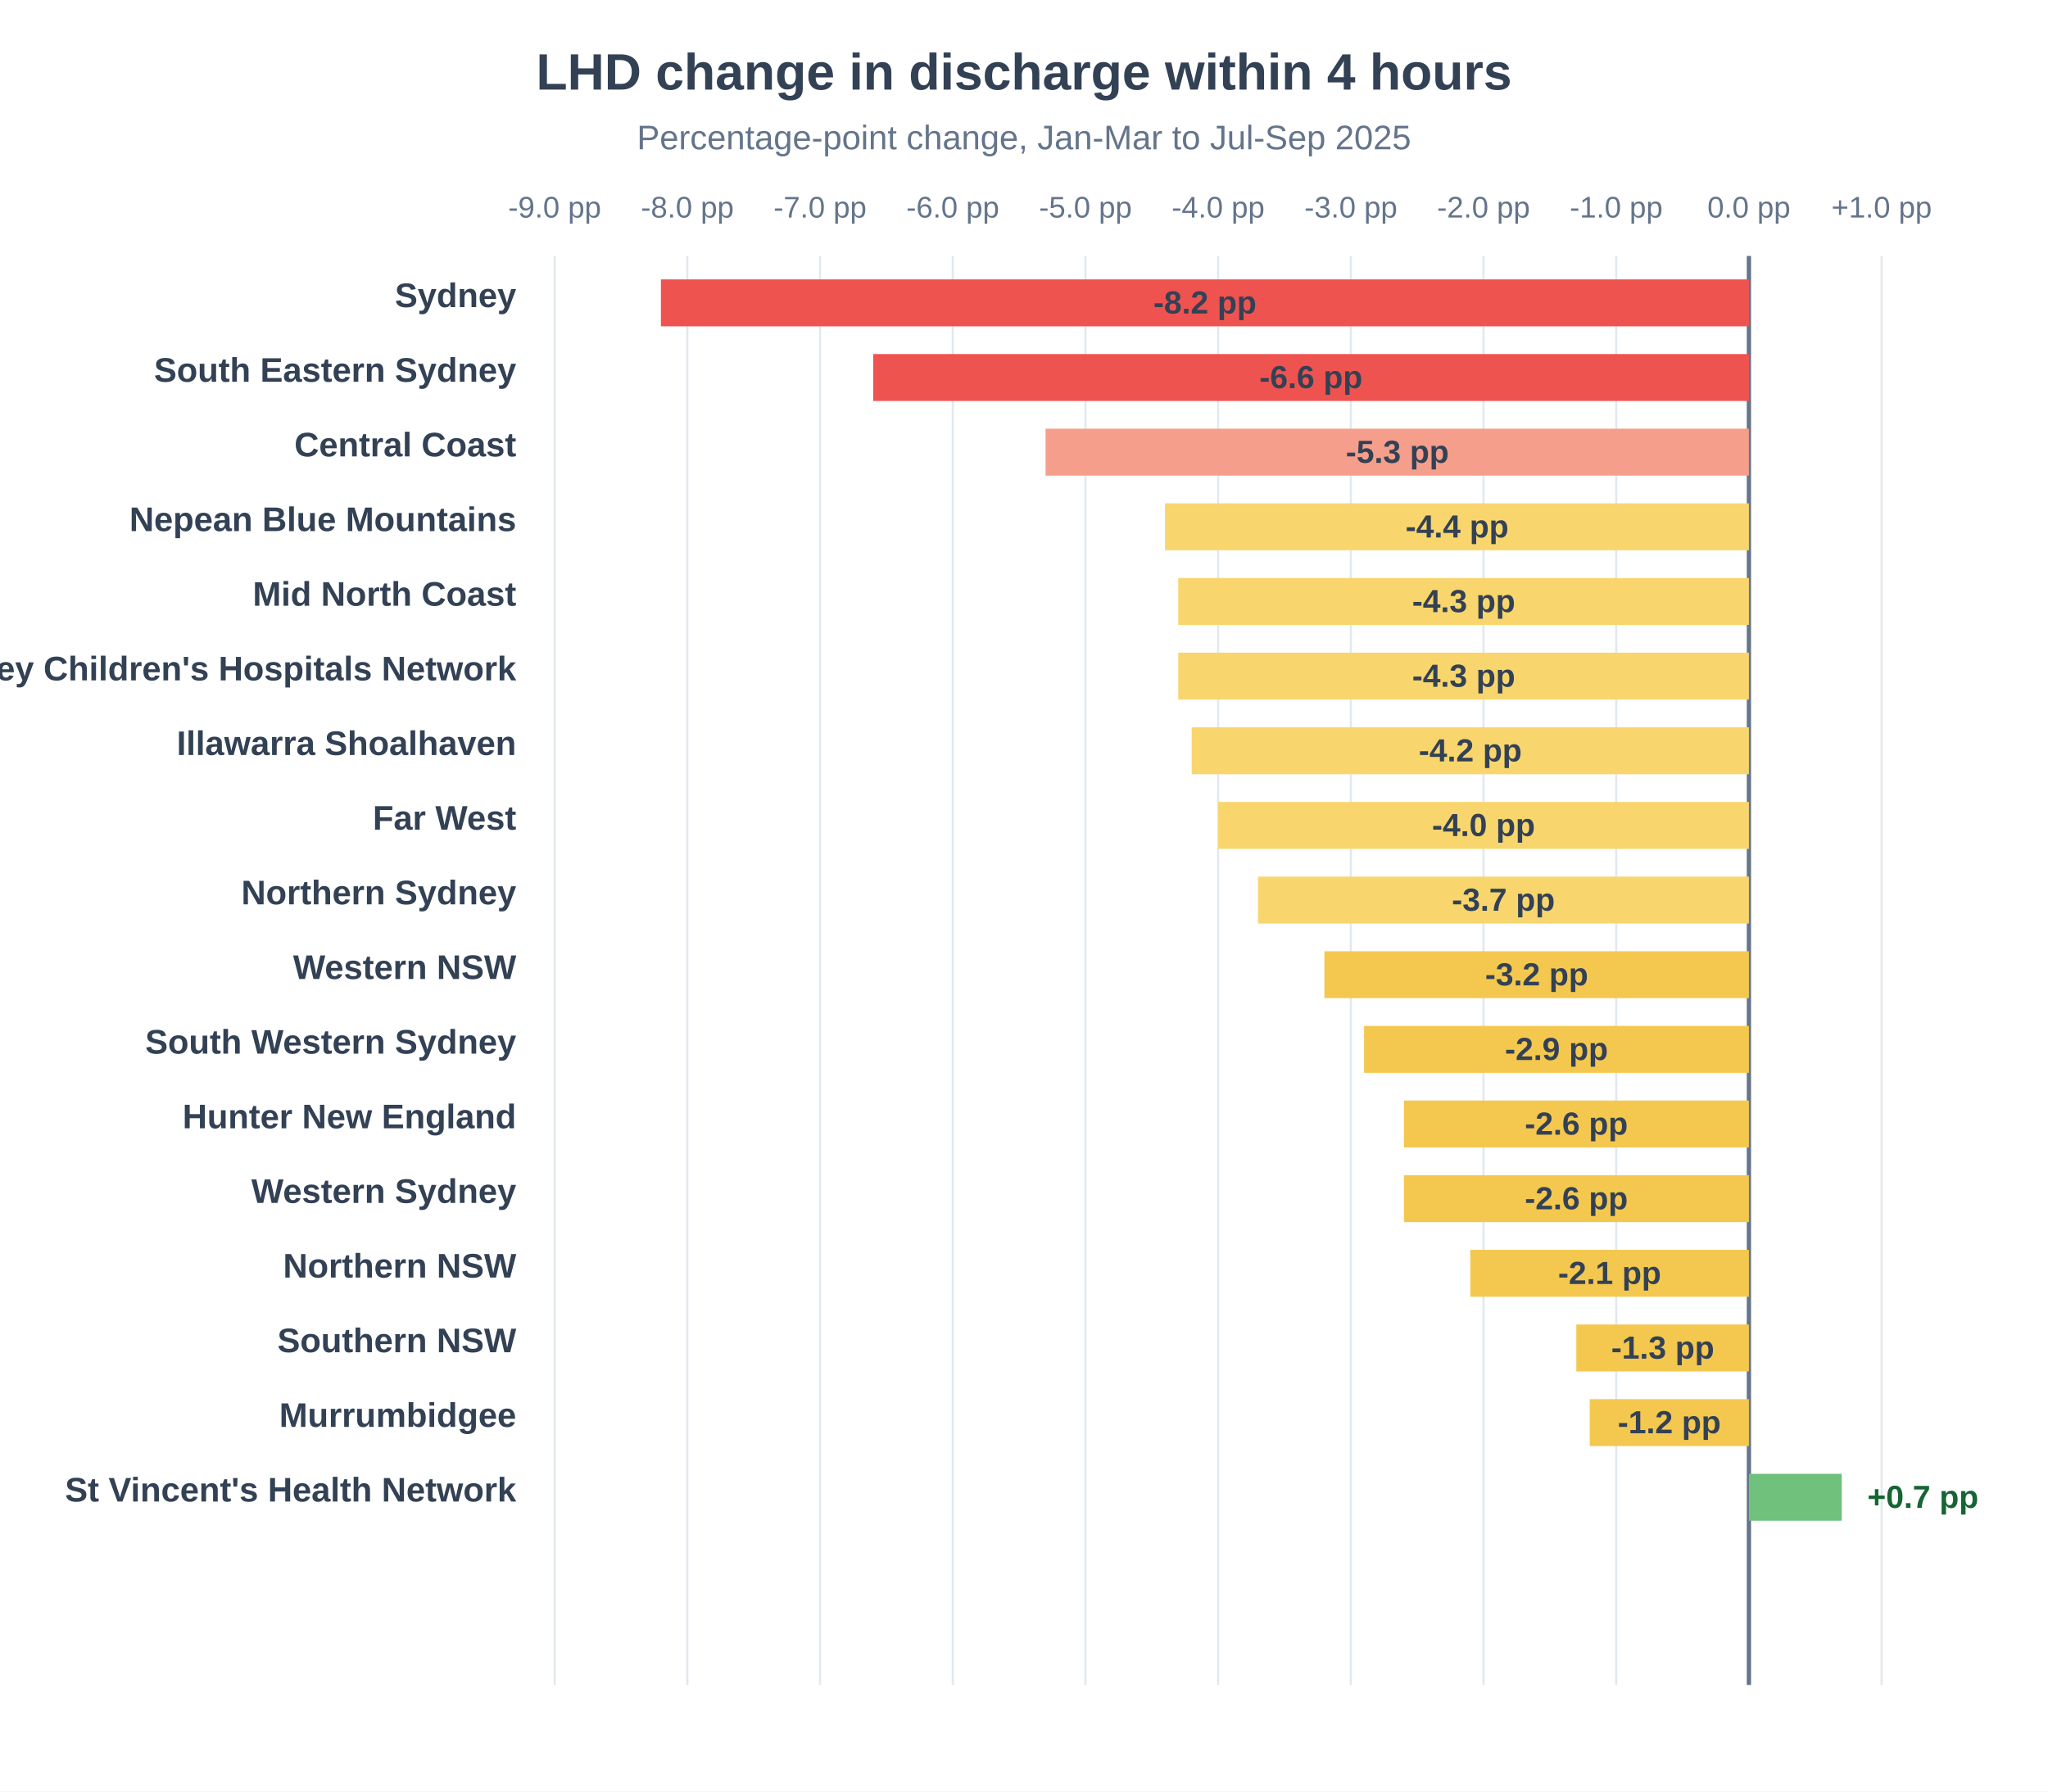
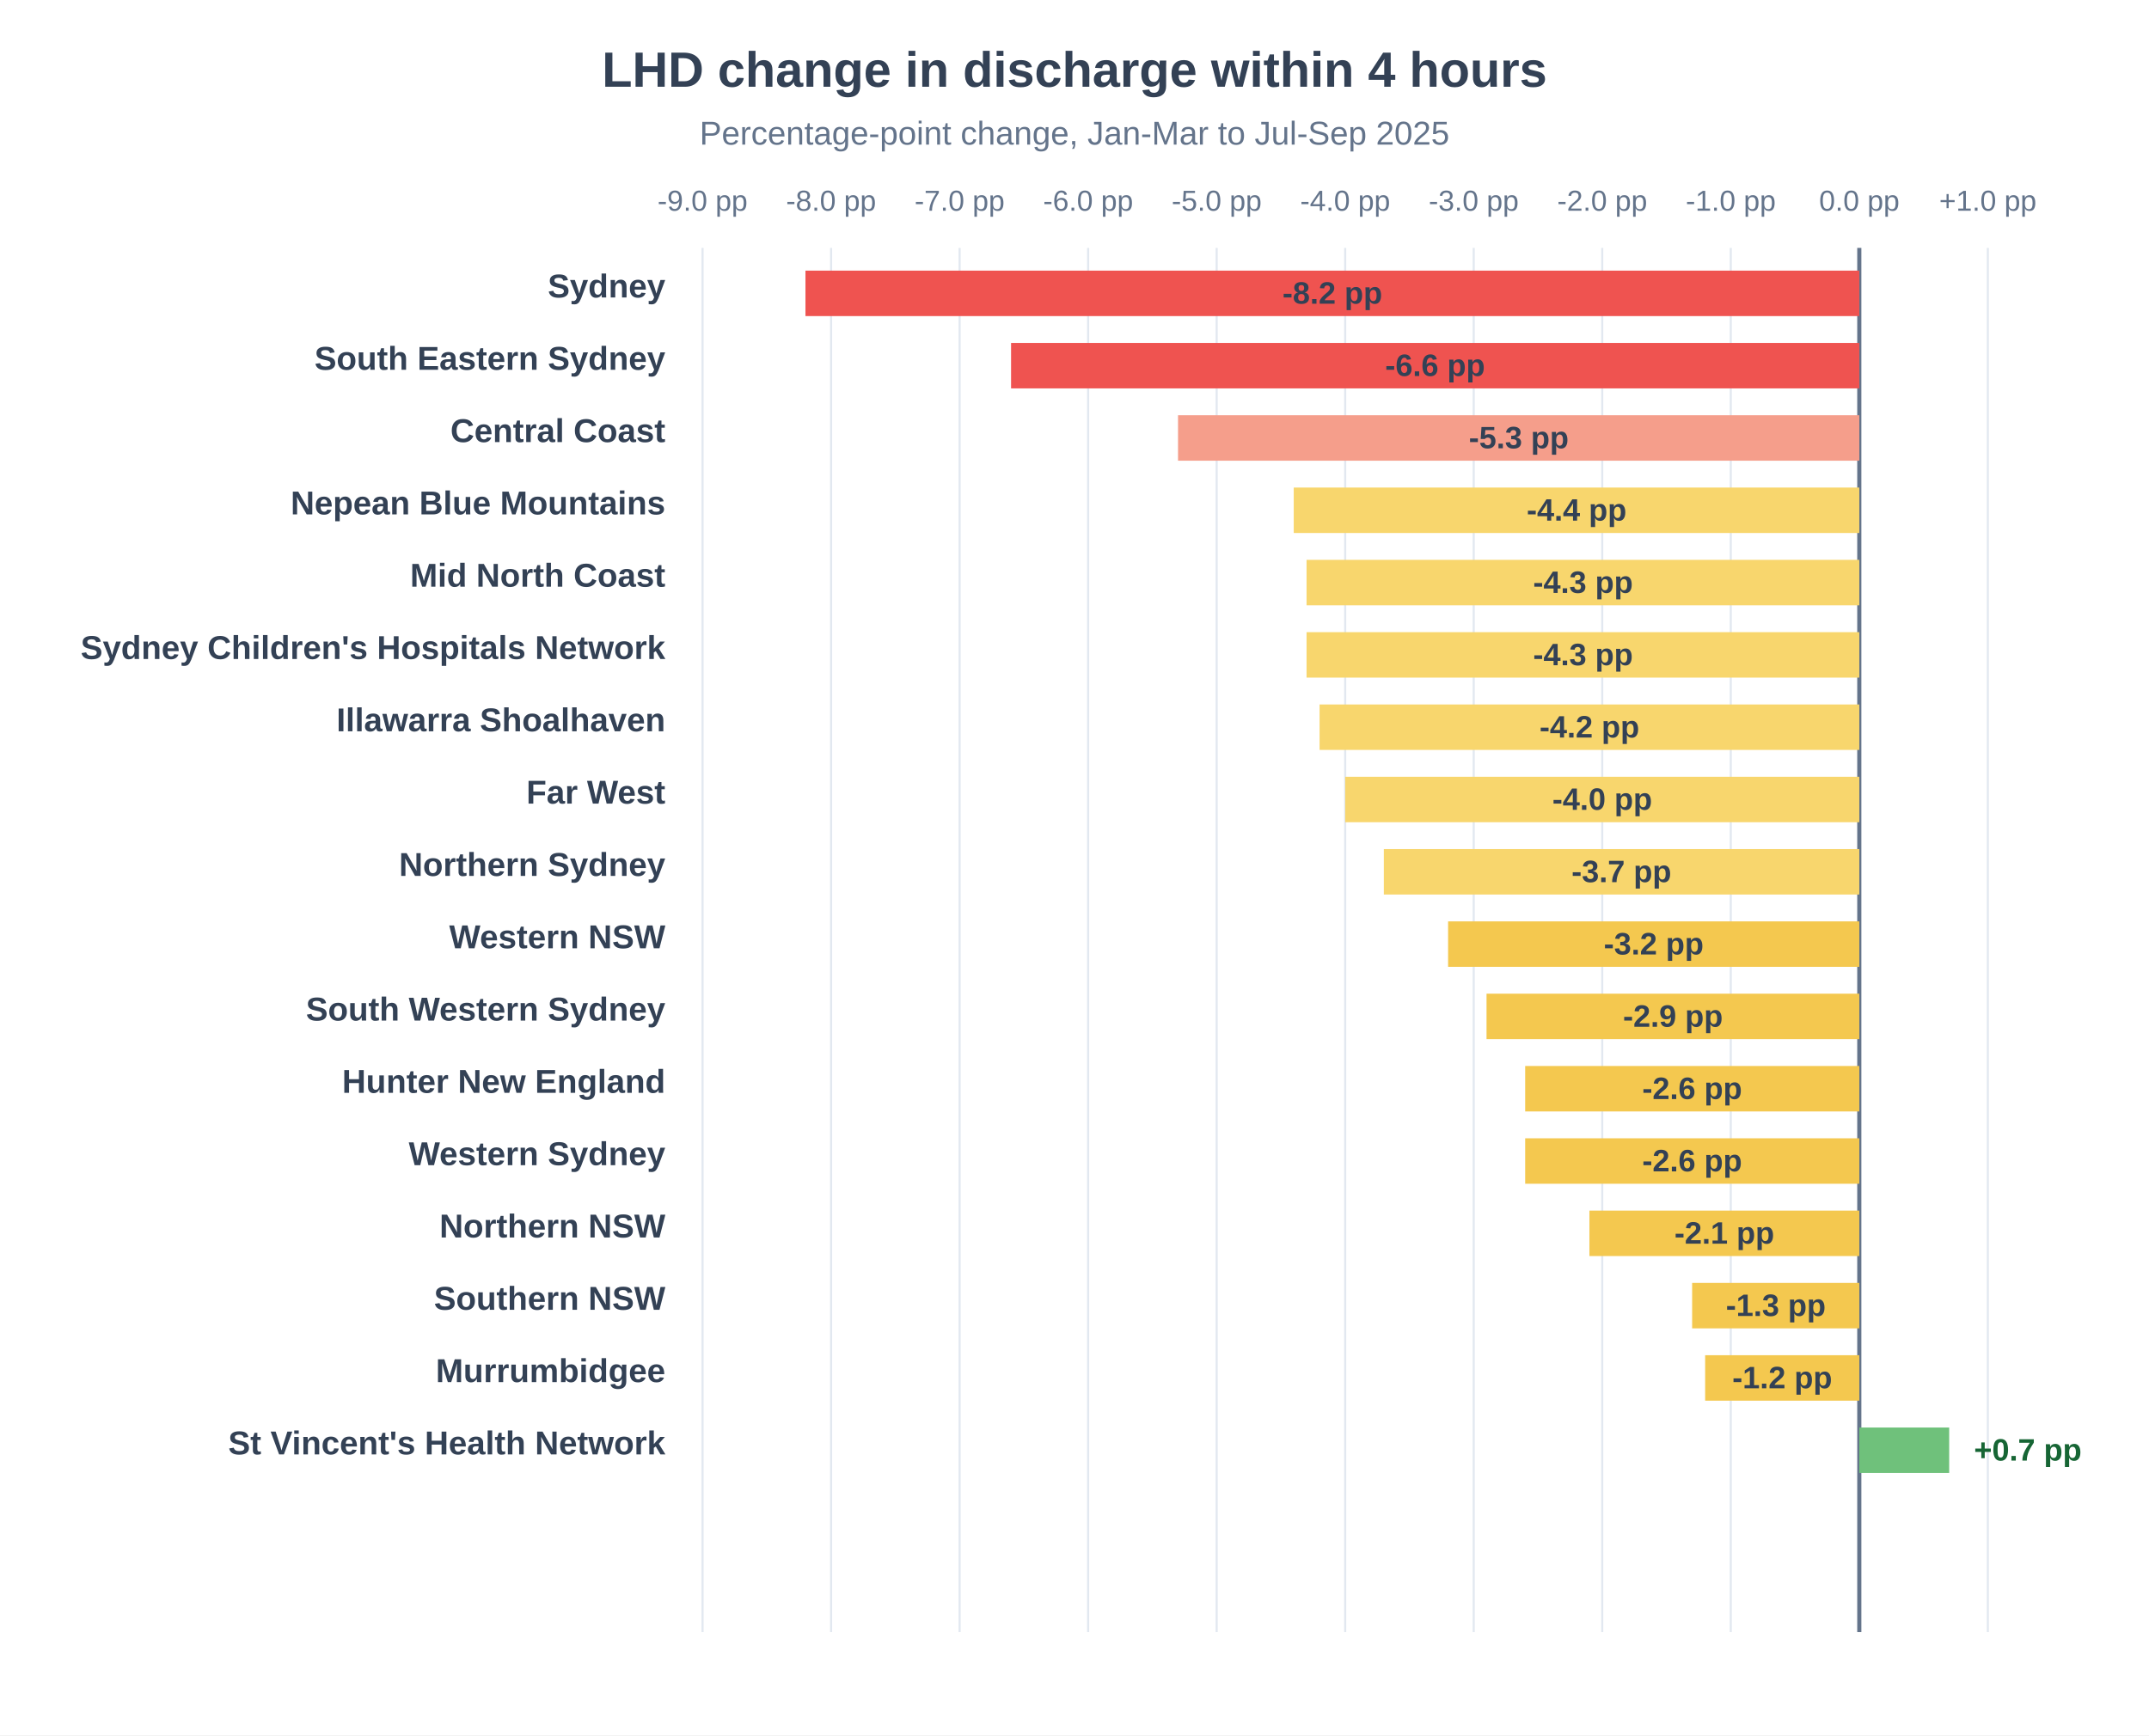
- <svg xmlns="http://www.w3.org/2000/svg" width="960" height="840" viewBox="0 0 960 840" role="img" aria-labelledby="title desc">
-   <rect width="960" height="840" fill="#ffffff" />
-   <text x="480" y="42" text-anchor="middle" font-family="Arial, sans-serif" font-size="24" font-weight="700" fill="#334155">LHD change in discharge within 4 hours</text>
-   <text x="480" y="70" text-anchor="middle" font-family="Arial, sans-serif" font-size="16" fill="#64748b">Percentage-point change, Jan-Mar to Jul-Sep 2025</text>
-   <line x1="260.0" y1="120" x2="260.0" y2="790" stroke="#e2e8f0" stroke-width="1" />
-   <text x="260.0" y="102" text-anchor="middle" font-family="Arial, sans-serif" font-size="14" fill="#64748b">-9.0 pp</text>
-   <line x1="322.2" y1="120" x2="322.2" y2="790" stroke="#e2e8f0" stroke-width="1" />
-   <text x="322.2" y="102" text-anchor="middle" font-family="Arial, sans-serif" font-size="14" fill="#64748b">-8.0 pp</text>
-   <line x1="384.4" y1="120" x2="384.4" y2="790" stroke="#e2e8f0" stroke-width="1" />
-   <text x="384.4" y="102" text-anchor="middle" font-family="Arial, sans-serif" font-size="14" fill="#64748b">-7.0 pp</text>
-   <line x1="446.6" y1="120" x2="446.6" y2="790" stroke="#e2e8f0" stroke-width="1" />
-   <text x="446.6" y="102" text-anchor="middle" font-family="Arial, sans-serif" font-size="14" fill="#64748b">-6.0 pp</text>
-   <line x1="508.8" y1="120" x2="508.8" y2="790" stroke="#e2e8f0" stroke-width="1" />
-   <text x="508.8" y="102" text-anchor="middle" font-family="Arial, sans-serif" font-size="14" fill="#64748b">-5.0 pp</text>
-   <line x1="571.0" y1="120" x2="571.0" y2="790" stroke="#e2e8f0" stroke-width="1" />
-   <text x="571.0" y="102" text-anchor="middle" font-family="Arial, sans-serif" font-size="14" fill="#64748b">-4.0 pp</text>
-   <line x1="633.2" y1="120" x2="633.2" y2="790" stroke="#e2e8f0" stroke-width="1" />
-   <text x="633.2" y="102" text-anchor="middle" font-family="Arial, sans-serif" font-size="14" fill="#64748b">-3.0 pp</text>
-   <line x1="695.4" y1="120" x2="695.4" y2="790" stroke="#e2e8f0" stroke-width="1" />
-   <text x="695.4" y="102" text-anchor="middle" font-family="Arial, sans-serif" font-size="14" fill="#64748b">-2.0 pp</text>
-   <line x1="757.6" y1="120" x2="757.6" y2="790" stroke="#e2e8f0" stroke-width="1" />
-   <text x="757.6" y="102" text-anchor="middle" font-family="Arial, sans-serif" font-size="14" fill="#64748b">-1.0 pp</text>
-   <line x1="819.8" y1="120" x2="819.8" y2="790" stroke="#64748b" stroke-width="2" />
-   <text x="819.8" y="102" text-anchor="middle" font-family="Arial, sans-serif" font-size="14" fill="#64748b">0.0 pp</text>
-   <line x1="882.0" y1="120" x2="882.0" y2="790" stroke="#e2e8f0" stroke-width="1" />
-   <text x="882.0" y="102" text-anchor="middle" font-family="Arial, sans-serif" font-size="14" fill="#64748b">+1.0 pp</text>
-   <text x="242" y="144" text-anchor="end" font-family="Arial, sans-serif" font-size="16" font-weight="600" fill="#334155">Sydney</text>
-   <rect x="309.8" y="131" width="510.0" height="22" fill="#ef5350" />
-   <text x="564.8" y="147" text-anchor="middle" font-family="Arial, sans-serif" font-size="15" font-weight="700" fill="#334155">-8.2 pp</text>
-   <text x="242" y="179" text-anchor="end" font-family="Arial, sans-serif" font-size="16" font-weight="600" fill="#334155">South Eastern Sydney</text>
-   <rect x="409.3" y="166" width="410.5" height="22" fill="#ef5350" />
-   <text x="614.5" y="182" text-anchor="middle" font-family="Arial, sans-serif" font-size="15" font-weight="700" fill="#334155">-6.6 pp</text>
-   <text x="242" y="214" text-anchor="end" font-family="Arial, sans-serif" font-size="16" font-weight="600" fill="#334155">Central Coast</text>
-   <rect x="490.1" y="201" width="329.7" height="22" fill="#f59e8b" />
-   <text x="655.0" y="217" text-anchor="middle" font-family="Arial, sans-serif" font-size="15" font-weight="700" fill="#334155">-5.3 pp</text>
-   <text x="242" y="249" text-anchor="end" font-family="Arial, sans-serif" font-size="16" font-weight="600" fill="#334155">Nepean Blue Mountains</text>
-   <rect x="546.1" y="236" width="273.7" height="22" fill="#f8d66d" />
-   <text x="683.0" y="252" text-anchor="middle" font-family="Arial, sans-serif" font-size="15" font-weight="700" fill="#334155">-4.4 pp</text>
-   <text x="242" y="284" text-anchor="end" font-family="Arial, sans-serif" font-size="16" font-weight="600" fill="#334155">Mid North Coast</text>
-   <rect x="552.3" y="271" width="267.5" height="22" fill="#f8d66d" />
-   <text x="686.1" y="287" text-anchor="middle" font-family="Arial, sans-serif" font-size="15" font-weight="700" fill="#334155">-4.3 pp</text>
-   <text x="242" y="319" text-anchor="end" font-family="Arial, sans-serif" font-size="16" font-weight="600" fill="#334155">Sydney Children's Hospitals Network</text>
-   <rect x="552.3" y="306" width="267.5" height="22" fill="#f8d66d" />
-   <text x="686.1" y="322" text-anchor="middle" font-family="Arial, sans-serif" font-size="15" font-weight="700" fill="#334155">-4.3 pp</text>
-   <text x="242" y="354" text-anchor="end" font-family="Arial, sans-serif" font-size="16" font-weight="600" fill="#334155">Illawarra Shoalhaven</text>
-   <rect x="558.6" y="341" width="261.2" height="22" fill="#f8d66d" />
-   <text x="689.2" y="357" text-anchor="middle" font-family="Arial, sans-serif" font-size="15" font-weight="700" fill="#334155">-4.2 pp</text>
-   <text x="242" y="389" text-anchor="end" font-family="Arial, sans-serif" font-size="16" font-weight="600" fill="#334155">Far West</text>
-   <rect x="571.0" y="376" width="248.8" height="22" fill="#f8d66d" />
-   <text x="695.4" y="392" text-anchor="middle" font-family="Arial, sans-serif" font-size="15" font-weight="700" fill="#334155">-4.0 pp</text>
-   <text x="242" y="424" text-anchor="end" font-family="Arial, sans-serif" font-size="16" font-weight="600" fill="#334155">Northern Sydney</text>
-   <rect x="589.7" y="411" width="230.1" height="22" fill="#f8d66d" />
-   <text x="704.7" y="427" text-anchor="middle" font-family="Arial, sans-serif" font-size="15" font-weight="700" fill="#334155">-3.7 pp</text>
-   <text x="242" y="459" text-anchor="end" font-family="Arial, sans-serif" font-size="16" font-weight="600" fill="#334155">Western NSW</text>
-   <rect x="620.8" y="446" width="199.0" height="22" fill="#f4c84f" />
-   <text x="720.3" y="462" text-anchor="middle" font-family="Arial, sans-serif" font-size="15" font-weight="700" fill="#334155">-3.2 pp</text>
-   <text x="242" y="494" text-anchor="end" font-family="Arial, sans-serif" font-size="16" font-weight="600" fill="#334155">South Western Sydney</text>
-   <rect x="639.4" y="481" width="180.4" height="22" fill="#f4c84f" />
-   <text x="729.6" y="497" text-anchor="middle" font-family="Arial, sans-serif" font-size="15" font-weight="700" fill="#334155">-2.9 pp</text>
-   <text x="242" y="529" text-anchor="end" font-family="Arial, sans-serif" font-size="16" font-weight="600" fill="#334155">Hunter New England</text>
-   <rect x="658.1" y="516" width="161.7" height="22" fill="#f4c84f" />
-   <text x="738.9" y="532" text-anchor="middle" font-family="Arial, sans-serif" font-size="15" font-weight="700" fill="#334155">-2.6 pp</text>
-   <text x="242" y="564" text-anchor="end" font-family="Arial, sans-serif" font-size="16" font-weight="600" fill="#334155">Western Sydney</text>
-   <rect x="658.1" y="551" width="161.7" height="22" fill="#f4c84f" />
-   <text x="738.9" y="567" text-anchor="middle" font-family="Arial, sans-serif" font-size="15" font-weight="700" fill="#334155">-2.6 pp</text>
-   <text x="242" y="599" text-anchor="end" font-family="Arial, sans-serif" font-size="16" font-weight="600" fill="#334155">Northern NSW</text>
-   <rect x="689.2" y="586" width="130.6" height="22" fill="#f4c84f" />
-   <text x="754.5" y="602" text-anchor="middle" font-family="Arial, sans-serif" font-size="15" font-weight="700" fill="#334155">-2.1 pp</text>
-   <text x="242" y="634" text-anchor="end" font-family="Arial, sans-serif" font-size="16" font-weight="600" fill="#334155">Southern NSW</text>
-   <rect x="738.9" y="621" width="80.9" height="22" fill="#f4c84f" />
-   <text x="779.4" y="637" text-anchor="middle" font-family="Arial, sans-serif" font-size="15" font-weight="700" fill="#334155">-1.3 pp</text>
-   <text x="242" y="669" text-anchor="end" font-family="Arial, sans-serif" font-size="16" font-weight="600" fill="#334155">Murrumbidgee</text>
-   <rect x="745.2" y="656" width="74.6" height="22" fill="#f4c84f" />
-   <text x="782.5" y="672" text-anchor="middle" font-family="Arial, sans-serif" font-size="15" font-weight="700" fill="#334155">-1.2 pp</text>
-   <text x="242" y="704" text-anchor="end" font-family="Arial, sans-serif" font-size="16" font-weight="600" fill="#334155">St Vincent's Health Network</text>
-   <rect x="819.8" y="691" width="43.5" height="22" fill="#6fc17b" />
-   <text x="875.3" y="707" text-anchor="start" font-family="Arial, sans-serif" font-size="15" font-weight="700" fill="#166534">+0.7 pp</text>
+ <svg xmlns="http://www.w3.org/2000/svg" width="1040" height="840" viewBox="0 0 1040 840" role="img" aria-labelledby="title desc">
+   <rect width="1040" height="840" fill="#ffffff" />
+   <text x="520" y="42" text-anchor="middle" font-family="Arial, sans-serif" font-size="24" font-weight="700" fill="#334155">LHD change in discharge within 4 hours</text>
+   <text x="520" y="70" text-anchor="middle" font-family="Arial, sans-serif" font-size="16" fill="#64748b">Percentage-point change, Jan-Mar to Jul-Sep 2025</text>
+   <line x1="340.0" y1="120" x2="340.0" y2="790" stroke="#e2e8f0" stroke-width="1" />
+   <text x="340.0" y="102" text-anchor="middle" font-family="Arial, sans-serif" font-size="14" fill="#64748b">-9.0 pp</text>
+   <line x1="402.2" y1="120" x2="402.2" y2="790" stroke="#e2e8f0" stroke-width="1" />
+   <text x="402.2" y="102" text-anchor="middle" font-family="Arial, sans-serif" font-size="14" fill="#64748b">-8.0 pp</text>
+   <line x1="464.4" y1="120" x2="464.4" y2="790" stroke="#e2e8f0" stroke-width="1" />
+   <text x="464.4" y="102" text-anchor="middle" font-family="Arial, sans-serif" font-size="14" fill="#64748b">-7.0 pp</text>
+   <line x1="526.6" y1="120" x2="526.6" y2="790" stroke="#e2e8f0" stroke-width="1" />
+   <text x="526.6" y="102" text-anchor="middle" font-family="Arial, sans-serif" font-size="14" fill="#64748b">-6.0 pp</text>
+   <line x1="588.8" y1="120" x2="588.8" y2="790" stroke="#e2e8f0" stroke-width="1" />
+   <text x="588.8" y="102" text-anchor="middle" font-family="Arial, sans-serif" font-size="14" fill="#64748b">-5.0 pp</text>
+   <line x1="651.0" y1="120" x2="651.0" y2="790" stroke="#e2e8f0" stroke-width="1" />
+   <text x="651.0" y="102" text-anchor="middle" font-family="Arial, sans-serif" font-size="14" fill="#64748b">-4.0 pp</text>
+   <line x1="713.2" y1="120" x2="713.2" y2="790" stroke="#e2e8f0" stroke-width="1" />
+   <text x="713.2" y="102" text-anchor="middle" font-family="Arial, sans-serif" font-size="14" fill="#64748b">-3.0 pp</text>
+   <line x1="775.4" y1="120" x2="775.4" y2="790" stroke="#e2e8f0" stroke-width="1" />
+   <text x="775.4" y="102" text-anchor="middle" font-family="Arial, sans-serif" font-size="14" fill="#64748b">-2.0 pp</text>
+   <line x1="837.6" y1="120" x2="837.6" y2="790" stroke="#e2e8f0" stroke-width="1" />
+   <text x="837.6" y="102" text-anchor="middle" font-family="Arial, sans-serif" font-size="14" fill="#64748b">-1.0 pp</text>
+   <line x1="899.8" y1="120" x2="899.8" y2="790" stroke="#64748b" stroke-width="2" />
+   <text x="899.8" y="102" text-anchor="middle" font-family="Arial, sans-serif" font-size="14" fill="#64748b">0.0 pp</text>
+   <line x1="962.0" y1="120" x2="962.0" y2="790" stroke="#e2e8f0" stroke-width="1" />
+   <text x="962.0" y="102" text-anchor="middle" font-family="Arial, sans-serif" font-size="14" fill="#64748b">+1.0 pp</text>
+   <text x="322" y="144" text-anchor="end" font-family="Arial, sans-serif" font-size="16" font-weight="600" fill="#334155">Sydney</text>
+   <rect x="389.8" y="131" width="510.0" height="22" fill="#ef5350" />
+   <text x="644.8" y="147" text-anchor="middle" font-family="Arial, sans-serif" font-size="15" font-weight="700" fill="#334155">-8.2 pp</text>
+   <text x="322" y="179" text-anchor="end" font-family="Arial, sans-serif" font-size="16" font-weight="600" fill="#334155">South Eastern Sydney</text>
+   <rect x="489.3" y="166" width="410.5" height="22" fill="#ef5350" />
+   <text x="694.5" y="182" text-anchor="middle" font-family="Arial, sans-serif" font-size="15" font-weight="700" fill="#334155">-6.6 pp</text>
+   <text x="322" y="214" text-anchor="end" font-family="Arial, sans-serif" font-size="16" font-weight="600" fill="#334155">Central Coast</text>
+   <rect x="570.1" y="201" width="329.7" height="22" fill="#f59e8b" />
+   <text x="735.0" y="217" text-anchor="middle" font-family="Arial, sans-serif" font-size="15" font-weight="700" fill="#334155">-5.3 pp</text>
+   <text x="322" y="249" text-anchor="end" font-family="Arial, sans-serif" font-size="16" font-weight="600" fill="#334155">Nepean Blue Mountains</text>
+   <rect x="626.1" y="236" width="273.7" height="22" fill="#f8d66d" />
+   <text x="763.0" y="252" text-anchor="middle" font-family="Arial, sans-serif" font-size="15" font-weight="700" fill="#334155">-4.4 pp</text>
+   <text x="322" y="284" text-anchor="end" font-family="Arial, sans-serif" font-size="16" font-weight="600" fill="#334155">Mid North Coast</text>
+   <rect x="632.3" y="271" width="267.5" height="22" fill="#f8d66d" />
+   <text x="766.1" y="287" text-anchor="middle" font-family="Arial, sans-serif" font-size="15" font-weight="700" fill="#334155">-4.3 pp</text>
+   <text x="322" y="319" text-anchor="end" font-family="Arial, sans-serif" font-size="16" font-weight="600" fill="#334155">Sydney Children's Hospitals Network</text>
+   <rect x="632.3" y="306" width="267.5" height="22" fill="#f8d66d" />
+   <text x="766.1" y="322" text-anchor="middle" font-family="Arial, sans-serif" font-size="15" font-weight="700" fill="#334155">-4.3 pp</text>
+   <text x="322" y="354" text-anchor="end" font-family="Arial, sans-serif" font-size="16" font-weight="600" fill="#334155">Illawarra Shoalhaven</text>
+   <rect x="638.6" y="341" width="261.2" height="22" fill="#f8d66d" />
+   <text x="769.2" y="357" text-anchor="middle" font-family="Arial, sans-serif" font-size="15" font-weight="700" fill="#334155">-4.2 pp</text>
+   <text x="322" y="389" text-anchor="end" font-family="Arial, sans-serif" font-size="16" font-weight="600" fill="#334155">Far West</text>
+   <rect x="651.0" y="376" width="248.8" height="22" fill="#f8d66d" />
+   <text x="775.4" y="392" text-anchor="middle" font-family="Arial, sans-serif" font-size="15" font-weight="700" fill="#334155">-4.0 pp</text>
+   <text x="322" y="424" text-anchor="end" font-family="Arial, sans-serif" font-size="16" font-weight="600" fill="#334155">Northern Sydney</text>
+   <rect x="669.7" y="411" width="230.1" height="22" fill="#f8d66d" />
+   <text x="784.7" y="427" text-anchor="middle" font-family="Arial, sans-serif" font-size="15" font-weight="700" fill="#334155">-3.7 pp</text>
+   <text x="322" y="459" text-anchor="end" font-family="Arial, sans-serif" font-size="16" font-weight="600" fill="#334155">Western NSW</text>
+   <rect x="700.8" y="446" width="199.0" height="22" fill="#f4c84f" />
+   <text x="800.3" y="462" text-anchor="middle" font-family="Arial, sans-serif" font-size="15" font-weight="700" fill="#334155">-3.2 pp</text>
+   <text x="322" y="494" text-anchor="end" font-family="Arial, sans-serif" font-size="16" font-weight="600" fill="#334155">South Western Sydney</text>
+   <rect x="719.4" y="481" width="180.4" height="22" fill="#f4c84f" />
+   <text x="809.6" y="497" text-anchor="middle" font-family="Arial, sans-serif" font-size="15" font-weight="700" fill="#334155">-2.9 pp</text>
+   <text x="322" y="529" text-anchor="end" font-family="Arial, sans-serif" font-size="16" font-weight="600" fill="#334155">Hunter New England</text>
+   <rect x="738.1" y="516" width="161.7" height="22" fill="#f4c84f" />
+   <text x="818.9" y="532" text-anchor="middle" font-family="Arial, sans-serif" font-size="15" font-weight="700" fill="#334155">-2.6 pp</text>
+   <text x="322" y="564" text-anchor="end" font-family="Arial, sans-serif" font-size="16" font-weight="600" fill="#334155">Western Sydney</text>
+   <rect x="738.1" y="551" width="161.7" height="22" fill="#f4c84f" />
+   <text x="818.9" y="567" text-anchor="middle" font-family="Arial, sans-serif" font-size="15" font-weight="700" fill="#334155">-2.6 pp</text>
+   <text x="322" y="599" text-anchor="end" font-family="Arial, sans-serif" font-size="16" font-weight="600" fill="#334155">Northern NSW</text>
+   <rect x="769.2" y="586" width="130.6" height="22" fill="#f4c84f" />
+   <text x="834.5" y="602" text-anchor="middle" font-family="Arial, sans-serif" font-size="15" font-weight="700" fill="#334155">-2.1 pp</text>
+   <text x="322" y="634" text-anchor="end" font-family="Arial, sans-serif" font-size="16" font-weight="600" fill="#334155">Southern NSW</text>
+   <rect x="818.9" y="621" width="80.9" height="22" fill="#f4c84f" />
+   <text x="859.4" y="637" text-anchor="middle" font-family="Arial, sans-serif" font-size="15" font-weight="700" fill="#334155">-1.3 pp</text>
+   <text x="322" y="669" text-anchor="end" font-family="Arial, sans-serif" font-size="16" font-weight="600" fill="#334155">Murrumbidgee</text>
+   <rect x="825.2" y="656" width="74.6" height="22" fill="#f4c84f" />
+   <text x="862.5" y="672" text-anchor="middle" font-family="Arial, sans-serif" font-size="15" font-weight="700" fill="#334155">-1.2 pp</text>
+   <text x="322" y="704" text-anchor="end" font-family="Arial, sans-serif" font-size="16" font-weight="600" fill="#334155">St Vincent's Health Network</text>
+   <rect x="899.8" y="691" width="43.5" height="22" fill="#6fc17b" />
+   <text x="955.3" y="707" text-anchor="start" font-family="Arial, sans-serif" font-size="15" font-weight="700" fill="#166534">+0.7 pp</text>
</svg>
